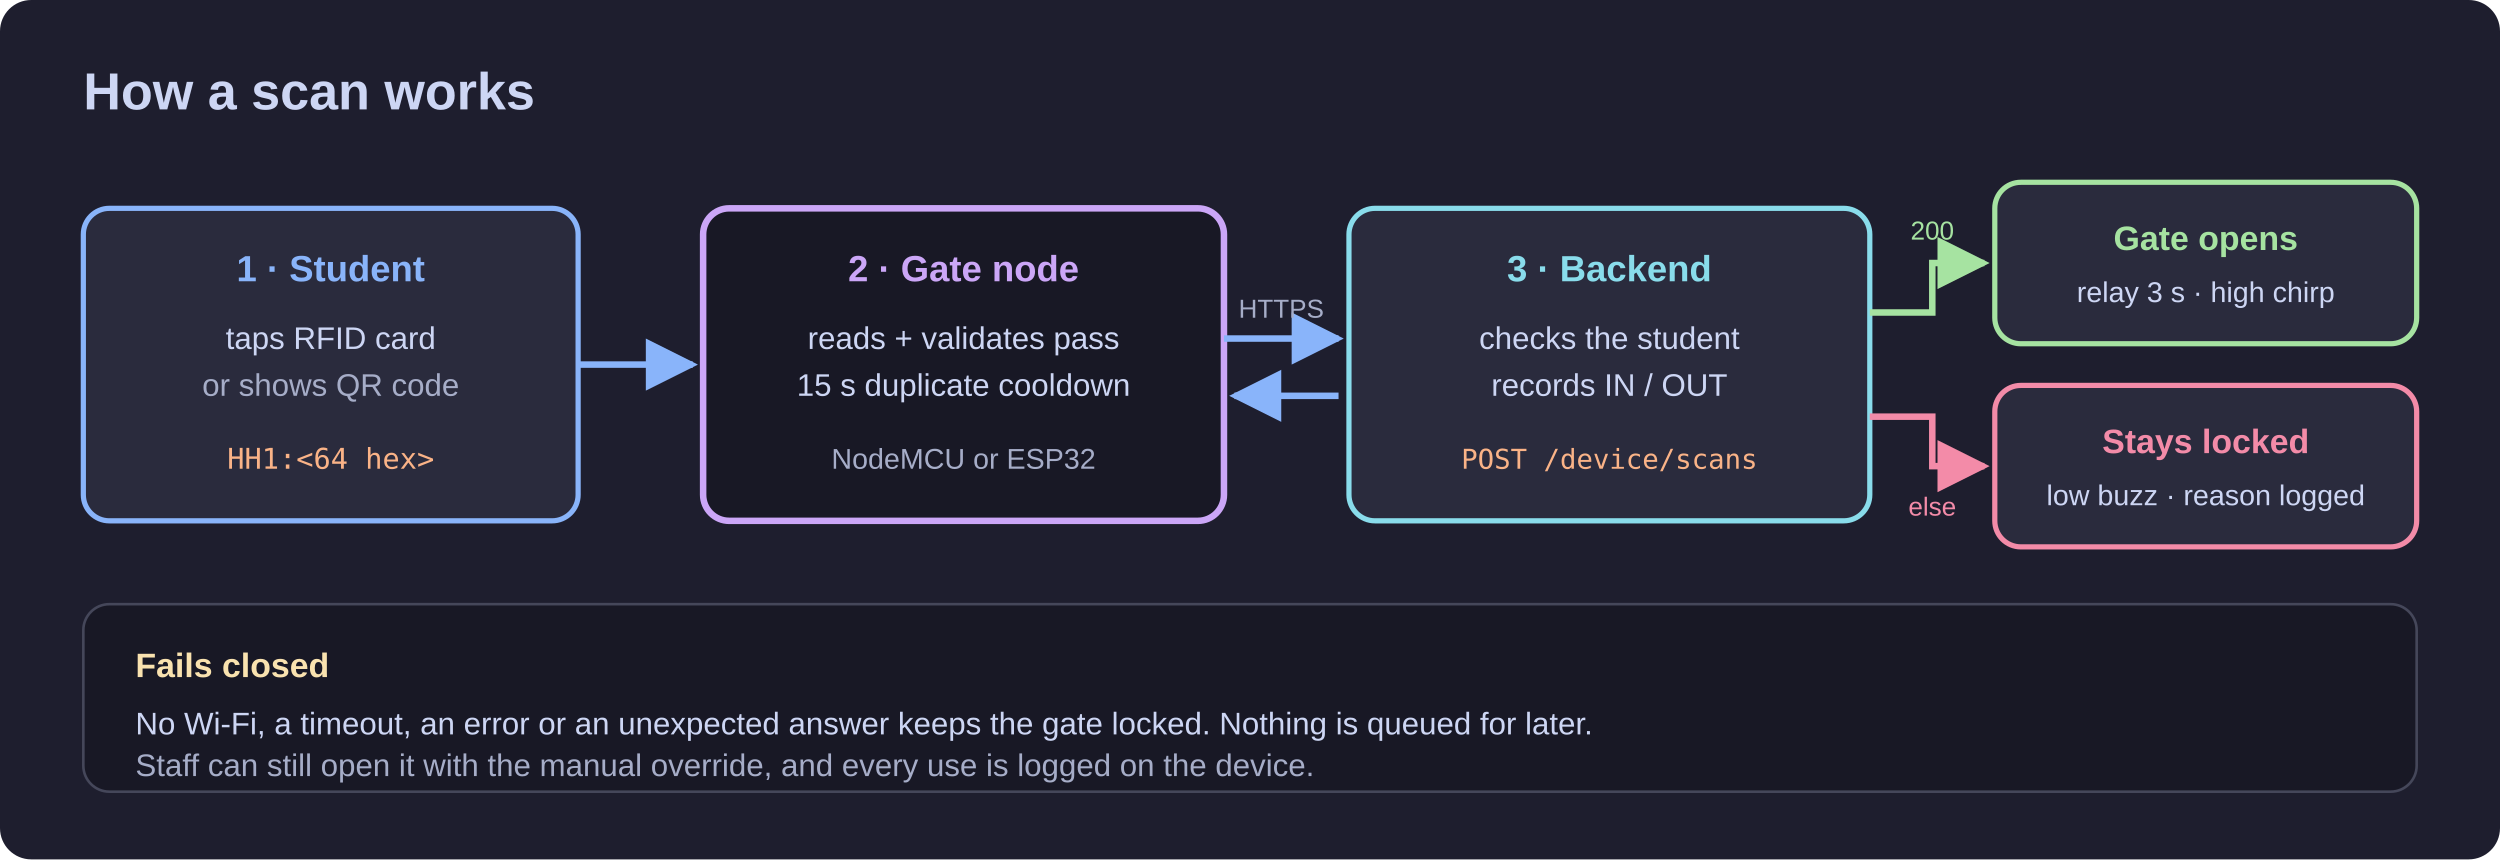
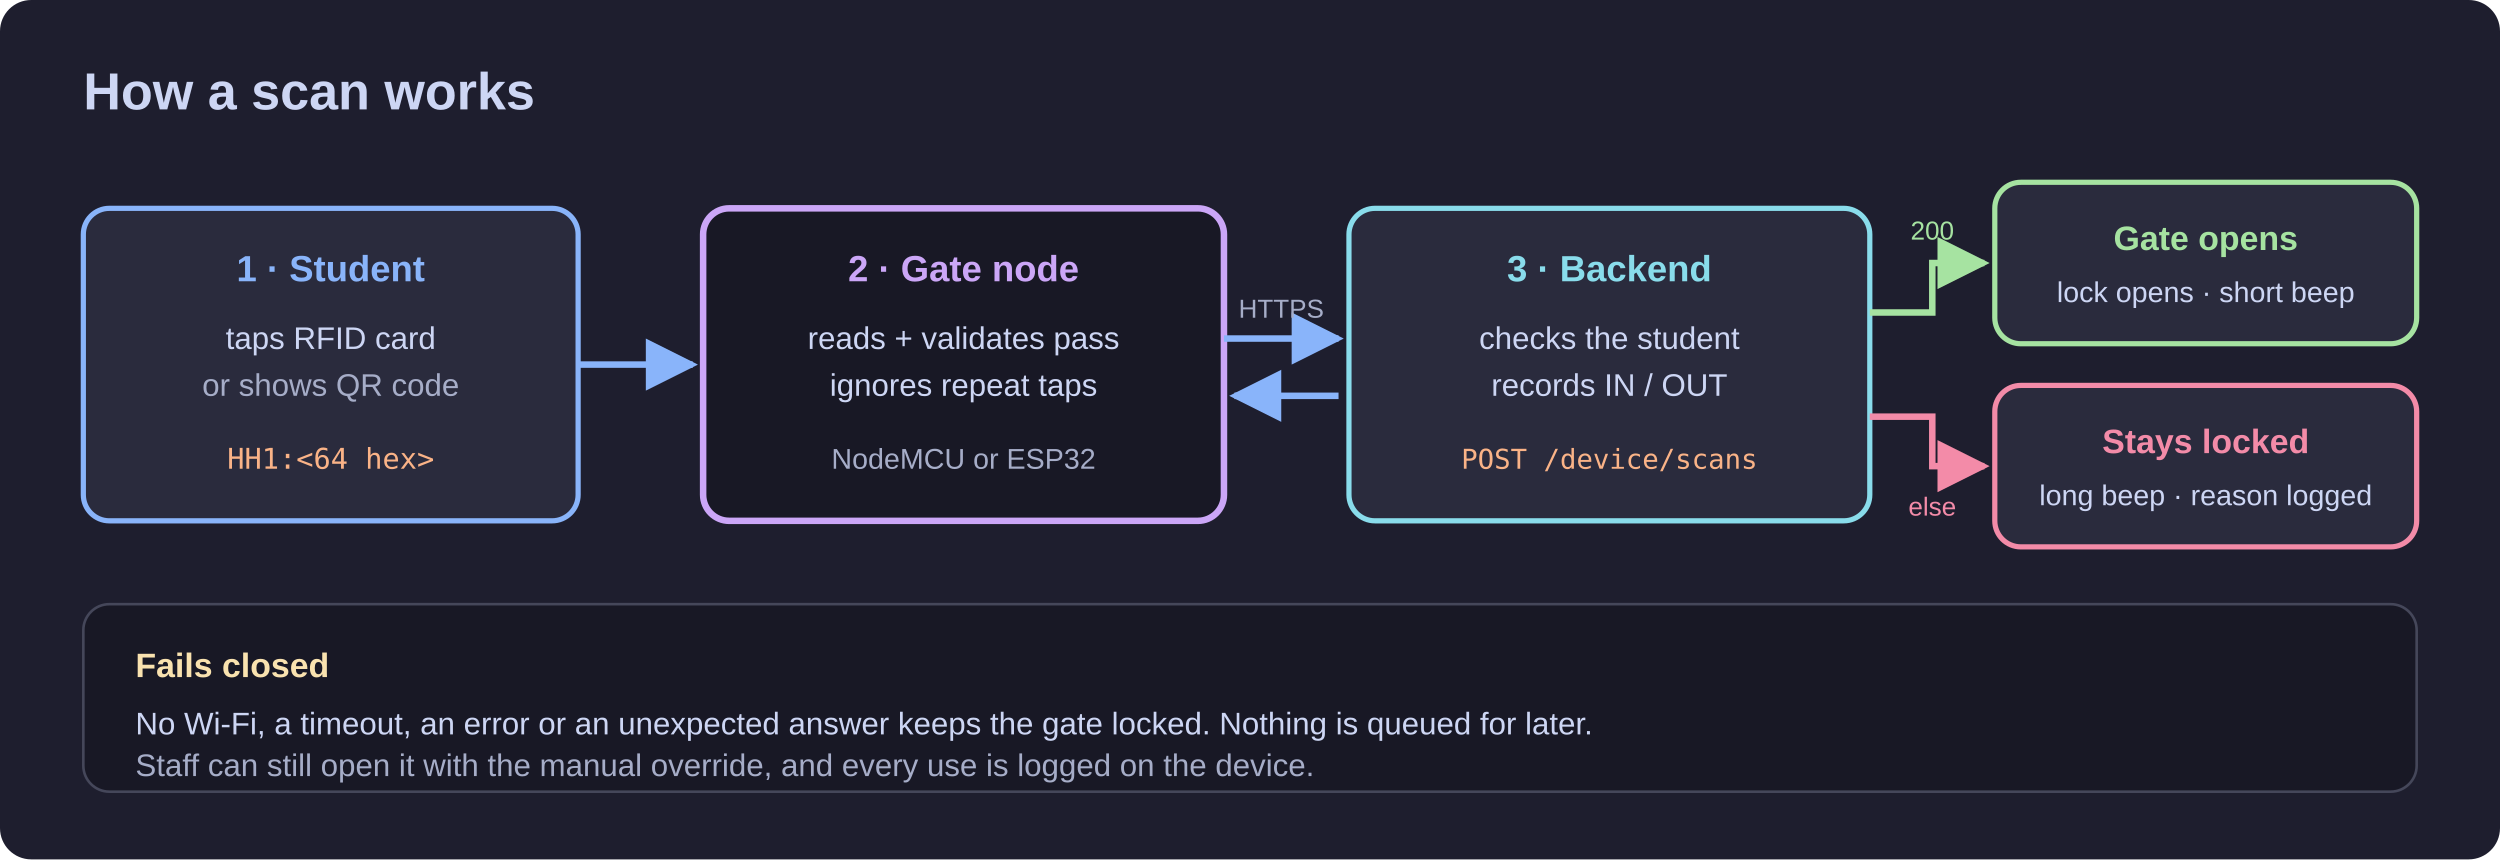
<svg xmlns="http://www.w3.org/2000/svg" viewBox="0 0 960 330" width="960" height="330" font-family="'Segoe UI', Arial, sans-serif">
  <defs>
    <marker id="arrow" viewBox="0 0 10 10" refX="9" refY="5" markerWidth="8" markerHeight="8" orient="auto-start-reverse">
      <path d="M0,0 L10,5 L0,10 z" fill="#89b4fa" />
    </marker>
    <marker id="arrowOk" viewBox="0 0 10 10" refX="9" refY="5" markerWidth="8" markerHeight="8" orient="auto">
      <path d="M0,0 L10,5 L0,10 z" fill="#a6e3a1" />
    </marker>
    <marker id="arrowNo" viewBox="0 0 10 10" refX="9" refY="5" markerWidth="8" markerHeight="8" orient="auto">
      <path d="M0,0 L10,5 L0,10 z" fill="#f38ba8" />
    </marker>
  </defs>
  <rect width="960" height="330" rx="12" fill="#1e1e2e" />
  <text x="32" y="42" font-size="20" font-weight="700" fill="#cdd6f4">How a scan works</text>
  <rect x="32" y="80" width="190" height="120" rx="10" fill="#2a2b3d" stroke="#89b4fa" stroke-width="2" />
  <text x="127" y="108" text-anchor="middle" font-size="14" font-weight="700" fill="#89b4fa">1 · Student</text>
  <text x="127" y="134" text-anchor="middle" font-size="12" fill="#cdd6f4">taps RFID card</text>
  <text x="127" y="152" text-anchor="middle" font-size="12" fill="#a6adc8">or shows QR code</text>
  <text x="127" y="180" text-anchor="middle" font-family="Consolas, monospace" font-size="11" fill="#fab387">HH1:&lt;64 hex&gt;</text>
  <rect x="270" y="80" width="200" height="120" rx="10" fill="#181825" stroke="#cba6f7" stroke-width="2.5" />
  <text x="370" y="108" text-anchor="middle" font-size="14" font-weight="700" fill="#cba6f7">2 · Gate node</text>
  <text x="370" y="134" text-anchor="middle" font-size="12" fill="#cdd6f4">reads + validates pass</text>
-   <text x="370" y="152" text-anchor="middle" font-size="12" fill="#cdd6f4">15 s duplicate cooldown</text>
+   <text x="370" y="152" text-anchor="middle" font-size="12" fill="#cdd6f4">ignores repeat taps</text>
  <text x="370" y="180" text-anchor="middle" font-size="11" fill="#a6adc8">NodeMCU or ESP32</text>
  <rect x="518" y="80" width="200" height="120" rx="10" fill="#2a2b3d" stroke="#89dceb" stroke-width="2" />
  <text x="618" y="108" text-anchor="middle" font-size="14" font-weight="700" fill="#89dceb">3 · Backend</text>
  <text x="618" y="134" text-anchor="middle" font-size="12" fill="#cdd6f4">checks the student</text>
  <text x="618" y="152" text-anchor="middle" font-size="12" fill="#cdd6f4">records IN / OUT</text>
  <text x="618" y="180" text-anchor="middle" font-family="Consolas, monospace" font-size="10.5" fill="#fab387">POST /device/scans</text>
  <rect x="766" y="70" width="162" height="62" rx="10" fill="#2a2b3d" stroke="#a6e3a1" stroke-width="2" />
  <text x="847" y="96" text-anchor="middle" font-size="13" font-weight="700" fill="#a6e3a1">Gate opens</text>
-   <text x="847" y="116" text-anchor="middle" font-size="11" fill="#cdd6f4">relay 3 s · high chirp</text>
+   <text x="847" y="116" text-anchor="middle" font-size="11" fill="#cdd6f4">lock opens · short beep</text>
  <rect x="766" y="148" width="162" height="62" rx="10" fill="#2a2b3d" stroke="#f38ba8" stroke-width="2" />
  <text x="847" y="174" text-anchor="middle" font-size="13" font-weight="700" fill="#f38ba8">Stays locked</text>
-   <text x="847" y="194" text-anchor="middle" font-size="11" fill="#cdd6f4">low buzz · reason logged</text>
+   <text x="847" y="194" text-anchor="middle" font-size="11" fill="#cdd6f4">long beep · reason logged</text>
  <line x1="222" y1="140" x2="266" y2="140" stroke="#89b4fa" stroke-width="2.5" marker-end="url(#arrow)" />
  <line x1="470" y1="130" x2="514" y2="130" stroke="#89b4fa" stroke-width="2.5" marker-end="url(#arrow)" />
  <text x="492" y="122" text-anchor="middle" font-size="10" fill="#a6adc8">HTTPS</text>
  <line x1="514" y1="152" x2="474" y2="152" stroke="#89b4fa" stroke-width="2.5" marker-end="url(#arrow)" />
  <polyline points="718,120 742,120 742,101 762,101" fill="none" stroke="#a6e3a1" stroke-width="2.5" marker-end="url(#arrowOk)" />
  <text x="742" y="92" text-anchor="middle" font-size="10" fill="#a6e3a1">200</text>
  <polyline points="718,160 742,160 742,179 762,179" fill="none" stroke="#f38ba8" stroke-width="2.5" marker-end="url(#arrowNo)" />
  <text x="742" y="198" text-anchor="middle" font-size="10" fill="#f38ba8">else</text>
  <rect x="32" y="232" width="896" height="72" rx="10" fill="#181825" stroke="#45475a" />
  <text x="52" y="260" font-size="13" font-weight="700" fill="#f9e2af">Fails closed</text>
  <text x="52" y="282" font-size="12" fill="#cdd6f4">No Wi-Fi, a timeout, an error or an unexpected answer keeps the gate locked. Nothing is queued for later.</text>
  <text x="52" y="298" font-size="12" fill="#a6adc8">Staff can still open it with the manual override, and every use is logged on the device.</text>
</svg>
